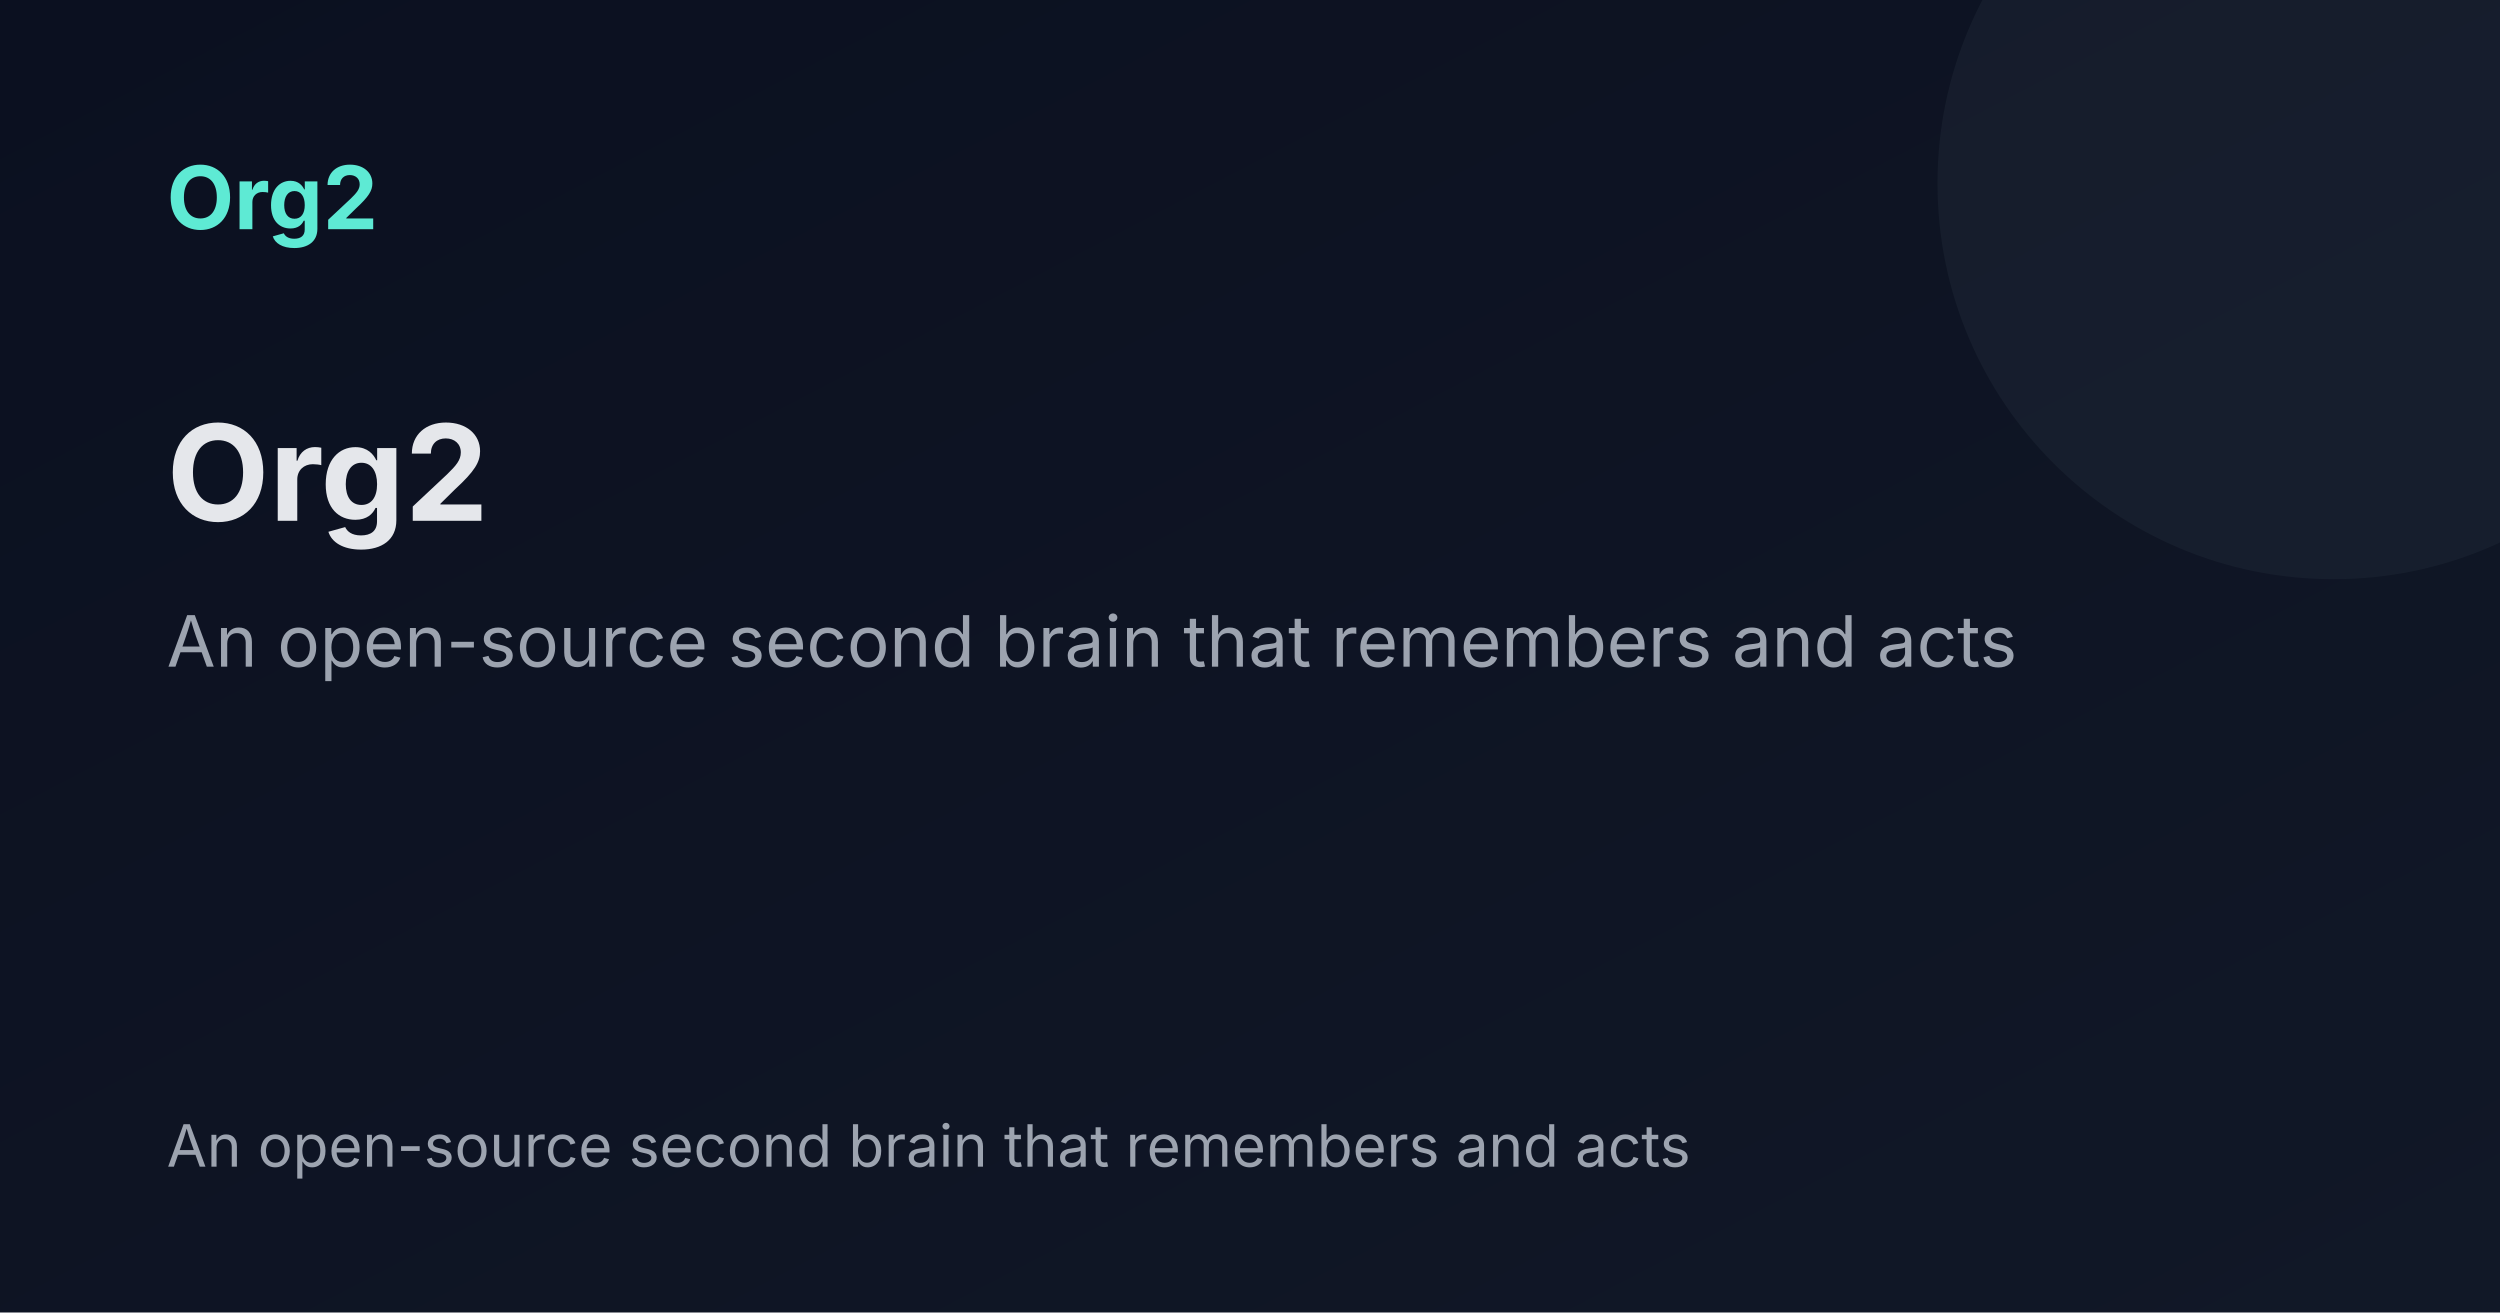
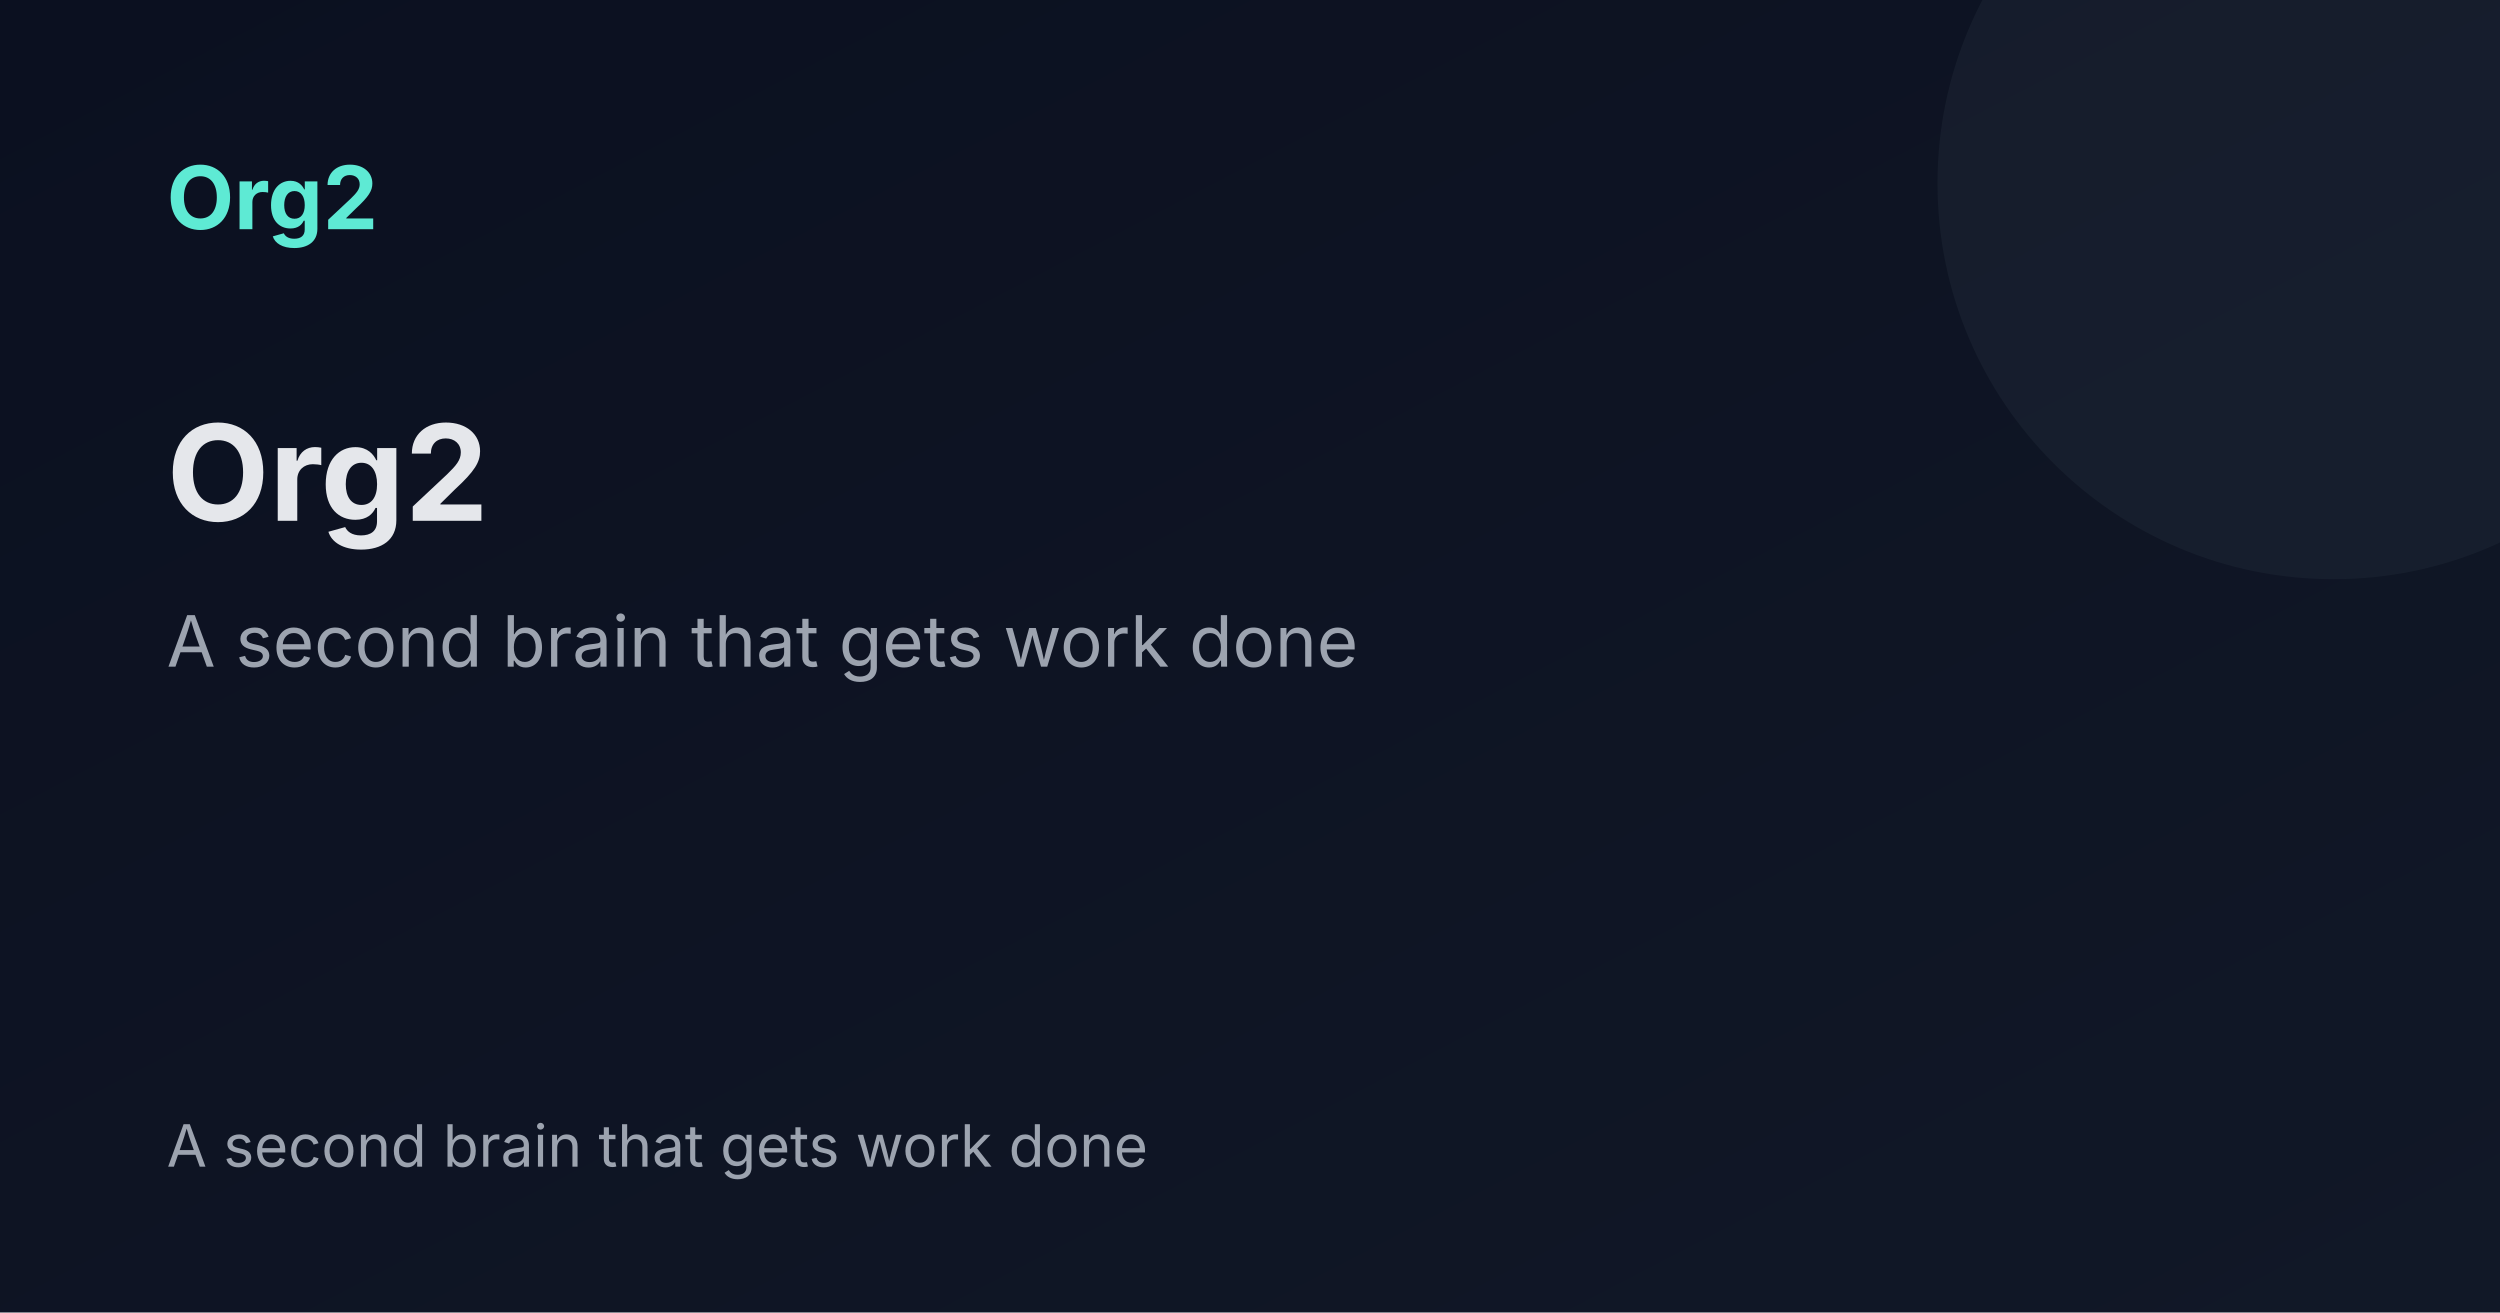
<svg xmlns="http://www.w3.org/2000/svg" width="1200" height="630" viewBox="0 0 1200 630">
  <defs>
    <linearGradient id="bg" x1="0" y1="0" x2="1" y2="1">
      <stop offset="0%" stop-color="#0b1020" />
      <stop offset="100%" stop-color="#111827" />
    </linearGradient>
  </defs>
  <rect width="1200" height="630" fill="url(#bg)" />
  <circle cx="1120" cy="88" r="190" fill="#1f2937" opacity="0.45" />
  <text x="80" y="110" font-family="Inter,Segoe UI,Arial,sans-serif" font-size="42" font-weight="700" fill="#5eead4">Org2</text>
  <text x="80" y="250" font-family="Inter,Segoe UI,Arial,sans-serif" font-size="64" font-weight="700" fill="#e5e7eb">Org2</text>
-   <text x="80" y="320" font-family="Inter,Segoe UI,Arial,sans-serif" font-size="34" fill="#9ca3af">An open-source second brain that remembers and acts</text>
-   <text x="80" y="560" font-family="Inter,Segoe UI,Arial,sans-serif" font-size="28" fill="#9ca3af">An open-source second brain that remembers and acts</text>
+   <text x="80" y="320" font-family="Inter,Segoe UI,Arial,sans-serif" font-size="34" fill="#9ca3af">A second brain that gets work done</text>
+   <text x="80" y="560" font-family="Inter,Segoe UI,Arial,sans-serif" font-size="28" fill="#9ca3af">A second brain that gets work done</text>
</svg>
